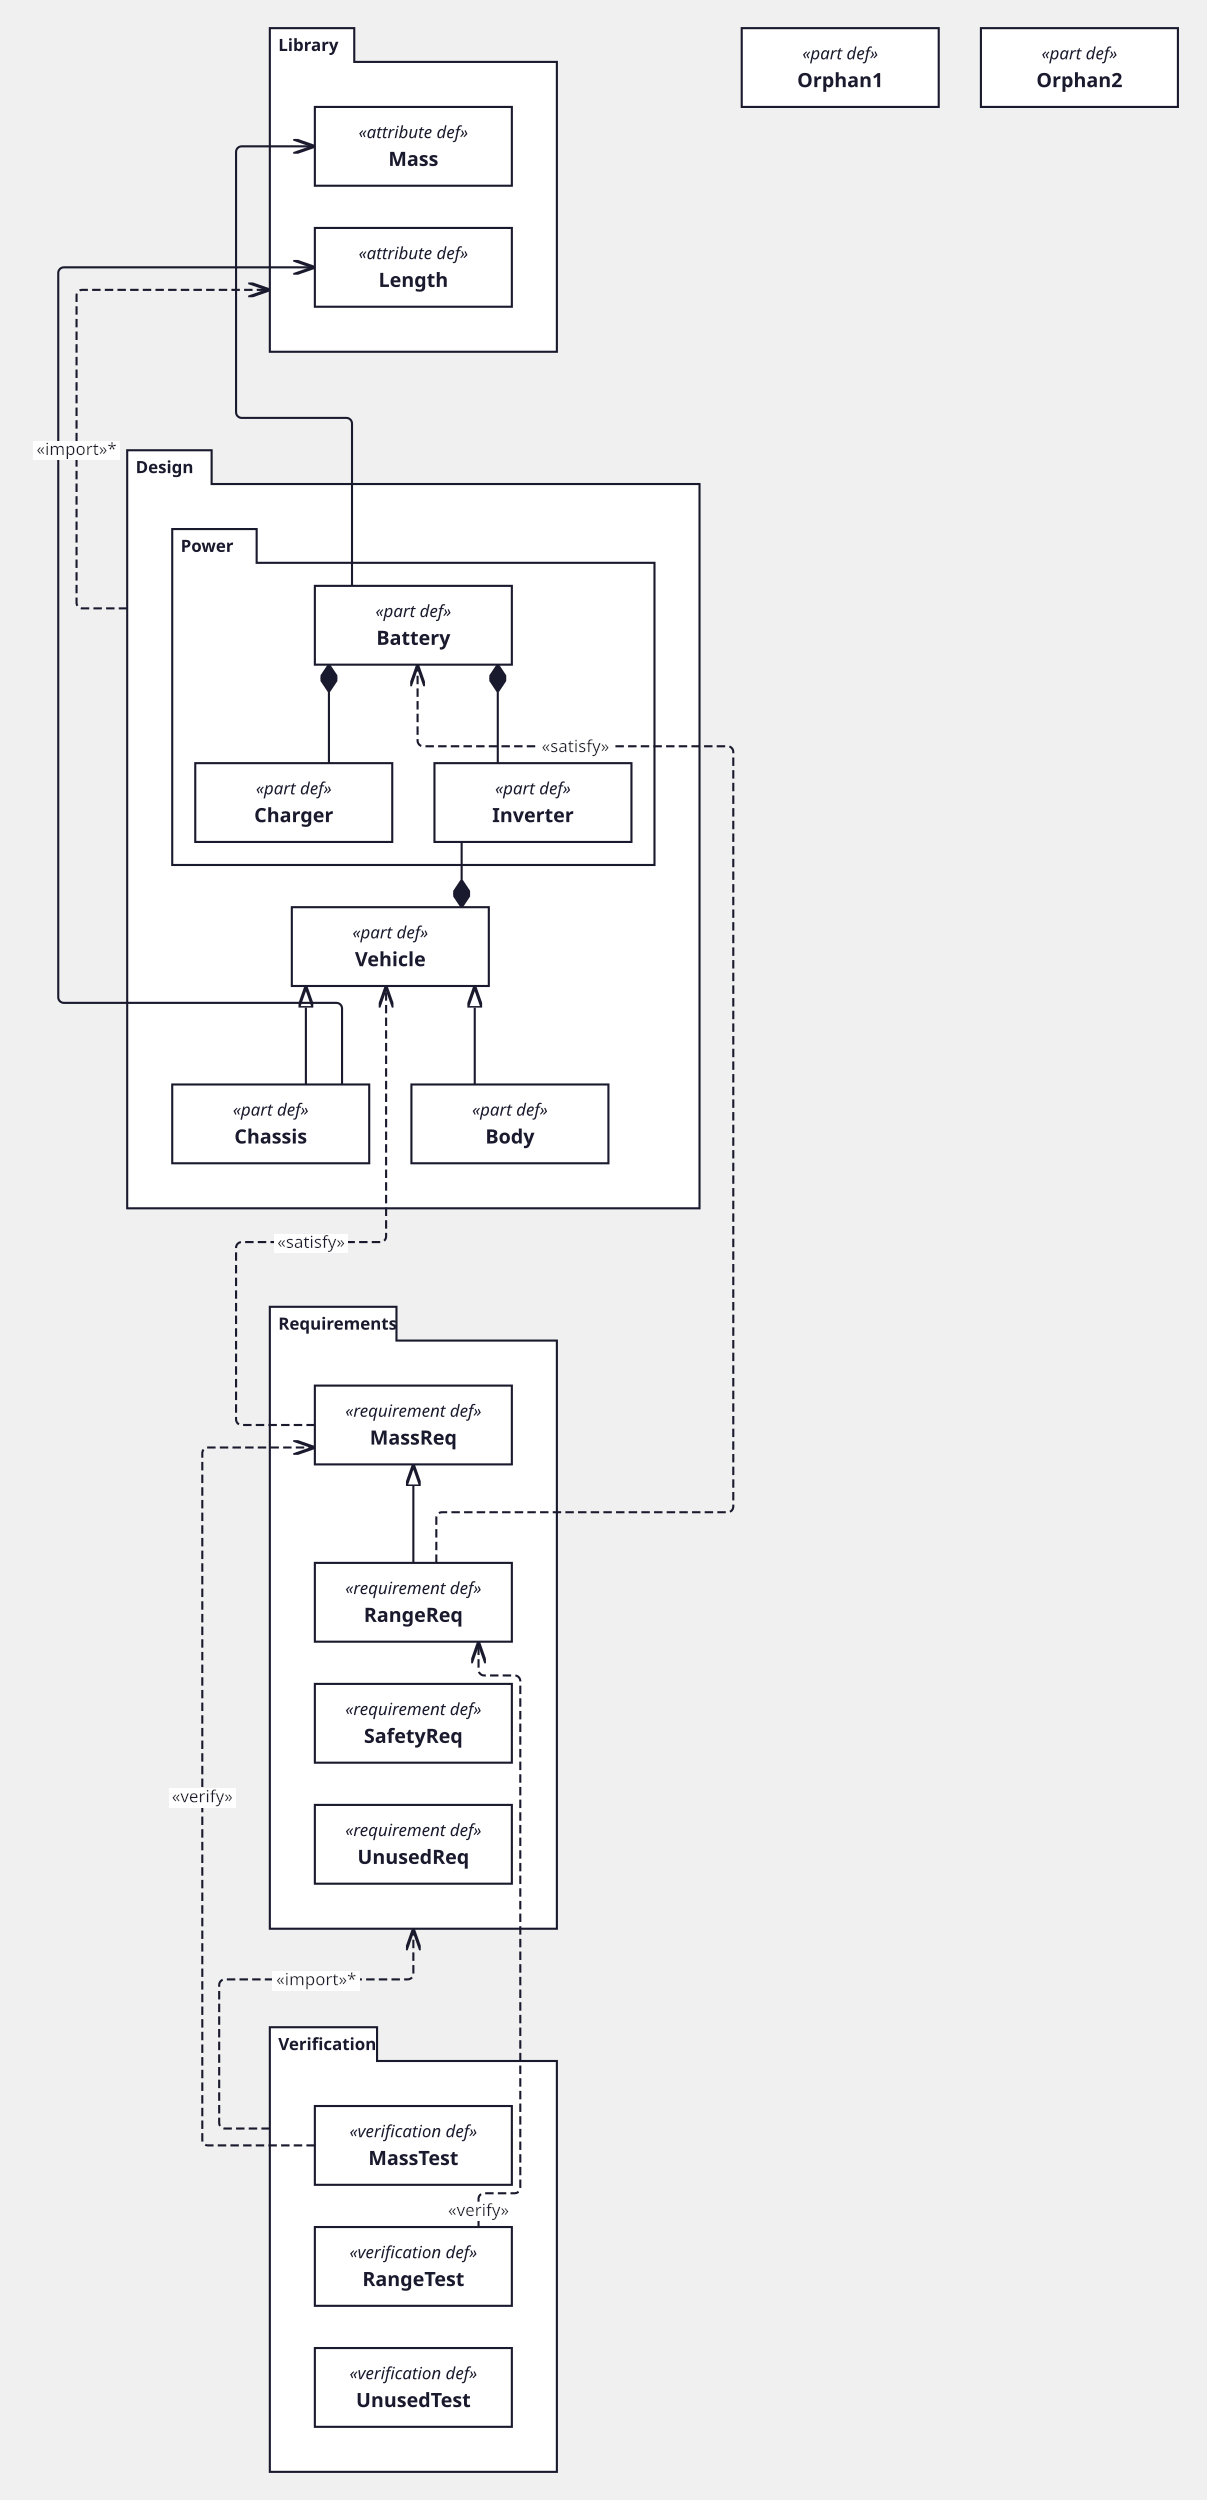
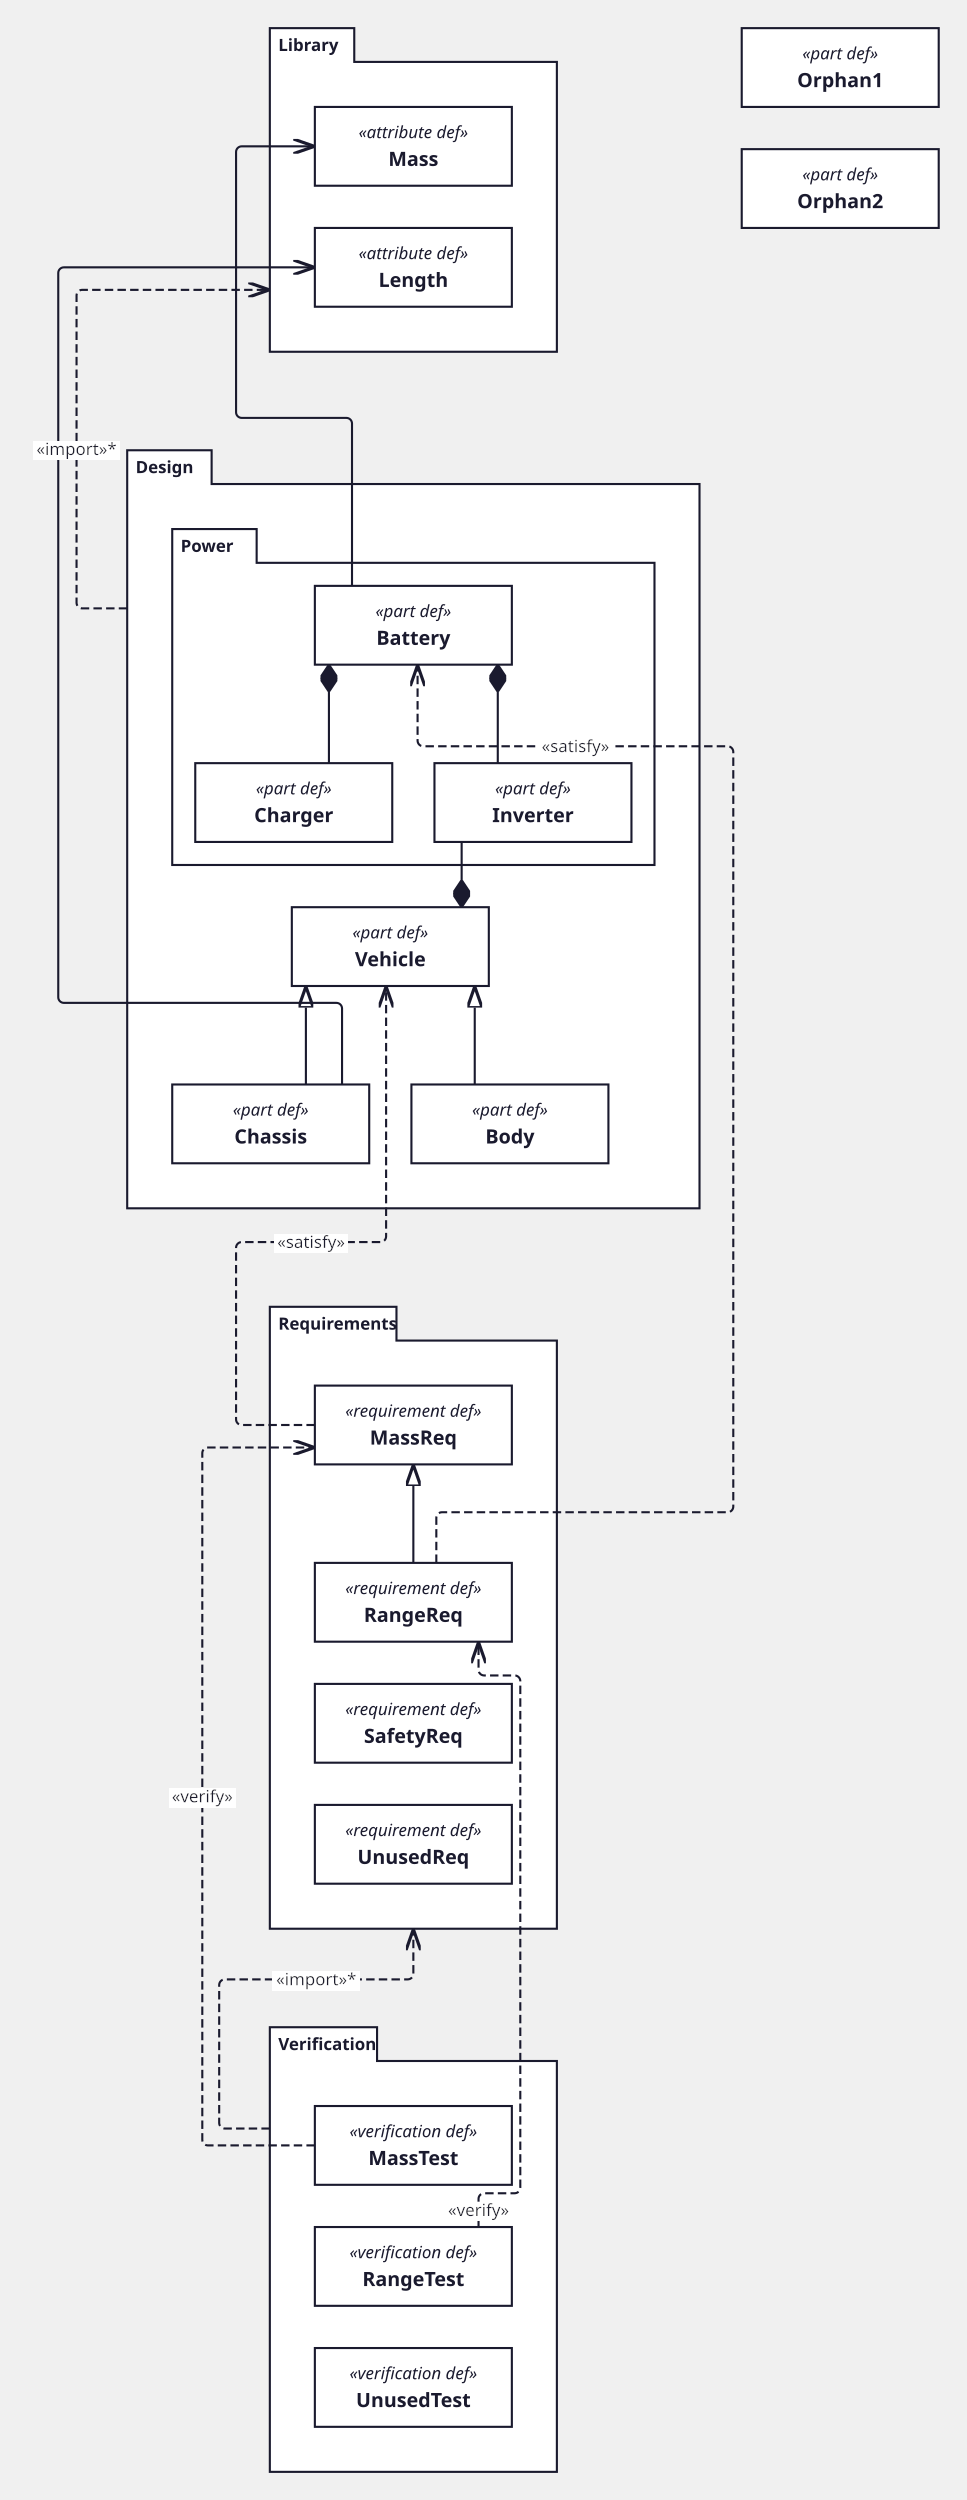
- <svg xmlns="http://www.w3.org/2000/svg" width="857.14" height="1776.74" viewBox="0 0 857.14 1776.74">
+ <svg xmlns="http://www.w3.org/2000/svg" width="687.14" height="1776.74" viewBox="0 0 687.14 1776.74">
  <defs>
    <marker id="line-end-open-chevron" markerWidth="10.248" markerHeight="7" refX="10.248" refY="3.5" orient="auto">
      <polyline points="0 0, 10 3.5, 0 7" fill="none" stroke="#1A1A2E" stroke-width="1.50" stroke-linejoin="bevel" />
    </marker>
    <marker id="line-end-hollow-triangle" markerWidth="10.248" markerHeight="7" refX="10.248" refY="3.5" orient="auto">
      <polygon points="0 0, 10 3.5, 0 7" fill="#FFFFFF" stroke="#1A1A2E" stroke-width="1.50" stroke-linejoin="bevel" />
    </marker>
    <marker id="line-end-filled-arrow" markerWidth="10.248" markerHeight="7" refX="10.248" refY="3.5" orient="auto">
      <polygon points="0 0, 10 3.5, 0 7" fill="#1A1A2E" stroke="#1A1A2E" stroke-width="1.50" stroke-linejoin="bevel" />
    </marker>
    <marker id="line-end-hollow-triangle-crossbar" markerWidth="14.748" markerHeight="7" refX="14.748" refY="3.5" orient="auto">
      <polygon points="4.5 0, 14.5 3.5, 4.5 7" fill="#FFFFFF" stroke="#1A1A2E" stroke-width="1.50" stroke-linejoin="bevel" />
      <line x1="1" y1="0" x2="1" y2="7" stroke="#1A1A2E" stroke-width="1.50" />
    </marker>
    <marker id="line-end-hollow-diamond" markerWidth="14" markerHeight="8" refX="13.416" refY="4" orient="auto">
      <polygon points="1 4, 7 0, 13 4, 7 8" fill="#FFFFFF" stroke="#1A1A2E" stroke-width="1.50" stroke-linejoin="bevel" />
    </marker>
    <marker id="line-end-filled-diamond" markerWidth="14" markerHeight="8" refX="13.416" refY="4" orient="auto">
      <polygon points="1 4, 7 0, 13 4, 7 8" fill="#1A1A2E" stroke="#1A1A2E" stroke-width="1.50" stroke-linejoin="bevel" />
    </marker>
    <marker id="line-end-circle" markerWidth="10" markerHeight="10" refX="9.75" refY="5" orient="auto">
      <circle cx="5" cy="5" r="4" fill="#FFFFFF" stroke="#1A1A2E" stroke-width="1.50" />
    </marker>
    <marker id="line-end-bar" markerWidth="4" markerHeight="12" refX="2.75" refY="6" orient="auto">
      <line x1="2" y1="0" x2="2" y2="12" stroke="#1A1A2E" stroke-width="1.50" />
    </marker>
    <filter id="label-bg" x="-0.05" y="-0.05" width="1.1" height="1.1">
      <feFlood flood-color="#FFFFFF" />
      <feComposite in="SourceGraphic" operator="over" />
    </filter>
  </defs>
  <path d="M 90.40 344.00 L 90.40 320.00 L 150.40 320.00 L 150.40 344.00 L 497.14 344.00 L 497.14 858.74 L 90.40 858.74 Z" fill="#FFFFFF" stroke="#1A1A2E" stroke-width="1.50" />
  <text x="96.40" y="332.00" font-family="Noto Sans, sans-serif" font-size="12.00" font-weight="bold" fill="#1A1A2E" text-anchor="start" dominant-baseline="middle">Design</text>
  <path d="M 122.40 400.00 L 122.40 376.00 L 182.40 376.00 L 182.40 400.00 L 465.14 400.00 L 465.14 614.74 L 122.40 614.74 Z" fill="#FFFFFF" stroke="#1A1A2E" stroke-width="1.50" />
  <text x="128.40" y="388.00" font-family="Noto Sans, sans-serif" font-size="12.00" font-weight="bold" fill="#1A1A2E" text-anchor="start" dominant-baseline="middle">Power</text>
  <rect x="223.77" y="416.37" width="140.00" height="56.00" fill="#FFFFFF" stroke="#1A1A2E" stroke-width="1.50" />
  <text x="293.77" y="434.37" font-family="Noto Sans, sans-serif" font-size="12.00" font-style="italic" fill="#1A1A2E" text-anchor="middle" dominant-baseline="middle">«part def»</text>
  <text x="293.77" y="453.37" font-family="Noto Sans, sans-serif" font-size="14.00" font-weight="bold" fill="#1A1A2E" text-anchor="middle" dominant-baseline="middle">Battery</text>
  <rect x="138.77" y="542.37" width="140.00" height="56.00" fill="#FFFFFF" stroke="#1A1A2E" stroke-width="1.50" />
  <text x="208.77" y="560.37" font-family="Noto Sans, sans-serif" font-size="12.00" font-style="italic" fill="#1A1A2E" text-anchor="middle" dominant-baseline="middle">«part def»</text>
  <text x="208.77" y="579.37" font-family="Noto Sans, sans-serif" font-size="14.00" font-weight="bold" fill="#1A1A2E" text-anchor="middle" dominant-baseline="middle">Charger</text>
  <rect x="308.77" y="542.37" width="140.00" height="56.00" fill="#FFFFFF" stroke="#1A1A2E" stroke-width="1.50" />
  <text x="378.77" y="560.37" font-family="Noto Sans, sans-serif" font-size="12.00" font-style="italic" fill="#1A1A2E" text-anchor="middle" dominant-baseline="middle">«part def»</text>
  <text x="378.77" y="579.37" font-family="Noto Sans, sans-serif" font-size="14.00" font-weight="bold" fill="#1A1A2E" text-anchor="middle" dominant-baseline="middle">Inverter</text>
  <path d="M 233.77 542.37 L 233.77 472.37" fill="none" stroke="#1A1A2E" stroke-width="1.50" marker-end="url(#line-end-filled-diamond)" />
  <path d="M 353.77 542.37 L 353.77 472.37" fill="none" stroke="#1A1A2E" stroke-width="1.50" marker-end="url(#line-end-filled-diamond)" />
  <rect x="207.40" y="644.74" width="140.00" height="56.00" fill="#FFFFFF" stroke="#1A1A2E" stroke-width="1.50" />
  <text x="277.40" y="662.74" font-family="Noto Sans, sans-serif" font-size="12.00" font-style="italic" fill="#1A1A2E" text-anchor="middle" dominant-baseline="middle">«part def»</text>
  <text x="277.40" y="681.74" font-family="Noto Sans, sans-serif" font-size="14.00" font-weight="bold" fill="#1A1A2E" text-anchor="middle" dominant-baseline="middle">Vehicle</text>
  <rect x="122.40" y="770.74" width="140.00" height="56.00" fill="#FFFFFF" stroke="#1A1A2E" stroke-width="1.50" />
  <text x="192.40" y="788.74" font-family="Noto Sans, sans-serif" font-size="12.00" font-style="italic" fill="#1A1A2E" text-anchor="middle" dominant-baseline="middle">«part def»</text>
  <text x="192.40" y="807.74" font-family="Noto Sans, sans-serif" font-size="14.00" font-weight="bold" fill="#1A1A2E" text-anchor="middle" dominant-baseline="middle">Chassis</text>
  <rect x="292.40" y="770.74" width="140.00" height="56.00" fill="#FFFFFF" stroke="#1A1A2E" stroke-width="1.50" />
  <text x="362.40" y="788.74" font-family="Noto Sans, sans-serif" font-size="12.00" font-style="italic" fill="#1A1A2E" text-anchor="middle" dominant-baseline="middle">«part def»</text>
  <text x="362.40" y="807.74" font-family="Noto Sans, sans-serif" font-size="14.00" font-weight="bold" fill="#1A1A2E" text-anchor="middle" dominant-baseline="middle">Body</text>
  <path d="M 217.40 770.74 L 217.40 700.74" fill="none" stroke="#1A1A2E" stroke-width="1.50" marker-end="url(#line-end-hollow-triangle)" />
  <path d="M 337.40 770.74 L 337.40 700.74" fill="none" stroke="#1A1A2E" stroke-width="1.50" marker-end="url(#line-end-hollow-triangle)" />
  <path d="M 191.77 952.74 L 191.77 928.74 L 281.77 928.74 L 281.77 952.74 L 395.77 952.74 L 395.77 1370.74 L 191.77 1370.74 Z" fill="#FFFFFF" stroke="#1A1A2E" stroke-width="1.50" />
  <text x="197.77" y="940.74" font-family="Noto Sans, sans-serif" font-size="12.00" font-weight="bold" fill="#1A1A2E" text-anchor="start" dominant-baseline="middle">Requirements</text>
  <rect x="223.77" y="984.74" width="140.00" height="56.00" fill="#FFFFFF" stroke="#1A1A2E" stroke-width="1.50" />
  <text x="293.77" y="1002.74" font-family="Noto Sans, sans-serif" font-size="12.00" font-style="italic" fill="#1A1A2E" text-anchor="middle" dominant-baseline="middle">«requirement def»</text>
  <text x="293.77" y="1021.74" font-family="Noto Sans, sans-serif" font-size="14.00" font-weight="bold" fill="#1A1A2E" text-anchor="middle" dominant-baseline="middle">MassReq</text>
  <rect x="223.77" y="1110.74" width="140.00" height="56.00" fill="#FFFFFF" stroke="#1A1A2E" stroke-width="1.50" />
  <text x="293.77" y="1128.74" font-family="Noto Sans, sans-serif" font-size="12.00" font-style="italic" fill="#1A1A2E" text-anchor="middle" dominant-baseline="middle">«requirement def»</text>
  <text x="293.77" y="1147.74" font-family="Noto Sans, sans-serif" font-size="14.00" font-weight="bold" fill="#1A1A2E" text-anchor="middle" dominant-baseline="middle">RangeReq</text>
  <rect x="223.77" y="1196.74" width="140.00" height="56.00" fill="#FFFFFF" stroke="#1A1A2E" stroke-width="1.50" />
  <text x="293.77" y="1214.74" font-family="Noto Sans, sans-serif" font-size="12.00" font-style="italic" fill="#1A1A2E" text-anchor="middle" dominant-baseline="middle">«requirement def»</text>
  <text x="293.77" y="1233.74" font-family="Noto Sans, sans-serif" font-size="14.00" font-weight="bold" fill="#1A1A2E" text-anchor="middle" dominant-baseline="middle">SafetyReq</text>
  <rect x="223.77" y="1282.74" width="140.00" height="56.00" fill="#FFFFFF" stroke="#1A1A2E" stroke-width="1.50" />
  <text x="293.77" y="1300.74" font-family="Noto Sans, sans-serif" font-size="12.00" font-style="italic" fill="#1A1A2E" text-anchor="middle" dominant-baseline="middle">«requirement def»</text>
  <text x="293.77" y="1319.74" font-family="Noto Sans, sans-serif" font-size="14.00" font-weight="bold" fill="#1A1A2E" text-anchor="middle" dominant-baseline="middle">UnusedReq</text>
  <path d="M 293.77 1110.74 L 293.77 1040.74" fill="none" stroke="#1A1A2E" stroke-width="1.50" marker-end="url(#line-end-hollow-triangle)" />
  <path d="M 191.77 1464.74 L 191.77 1440.74 L 267.97 1440.74 L 267.97 1464.74 L 395.77 1464.74 L 395.77 1756.74 L 191.77 1756.74 Z" fill="#FFFFFF" stroke="#1A1A2E" stroke-width="1.50" />
  <text x="197.77" y="1452.74" font-family="Noto Sans, sans-serif" font-size="12.00" font-weight="bold" fill="#1A1A2E" text-anchor="start" dominant-baseline="middle">Verification</text>
  <rect x="223.77" y="1496.74" width="140.00" height="56.00" fill="#FFFFFF" stroke="#1A1A2E" stroke-width="1.50" />
  <text x="293.77" y="1514.74" font-family="Noto Sans, sans-serif" font-size="12.00" font-style="italic" fill="#1A1A2E" text-anchor="middle" dominant-baseline="middle">«verification def»</text>
  <text x="293.77" y="1533.74" font-family="Noto Sans, sans-serif" font-size="14.00" font-weight="bold" fill="#1A1A2E" text-anchor="middle" dominant-baseline="middle">MassTest</text>
  <rect x="223.77" y="1582.74" width="140.00" height="56.00" fill="#FFFFFF" stroke="#1A1A2E" stroke-width="1.50" />
  <text x="293.77" y="1600.74" font-family="Noto Sans, sans-serif" font-size="12.00" font-style="italic" fill="#1A1A2E" text-anchor="middle" dominant-baseline="middle">«verification def»</text>
  <text x="293.77" y="1619.74" font-family="Noto Sans, sans-serif" font-size="14.00" font-weight="bold" fill="#1A1A2E" text-anchor="middle" dominant-baseline="middle">RangeTest</text>
  <rect x="223.77" y="1668.74" width="140.00" height="56.00" fill="#FFFFFF" stroke="#1A1A2E" stroke-width="1.50" />
  <text x="293.77" y="1686.74" font-family="Noto Sans, sans-serif" font-size="12.00" font-style="italic" fill="#1A1A2E" text-anchor="middle" dominant-baseline="middle">«verification def»</text>
  <text x="293.77" y="1705.74" font-family="Noto Sans, sans-serif" font-size="14.00" font-weight="bold" fill="#1A1A2E" text-anchor="middle" dominant-baseline="middle">UnusedTest</text>
  <path d="M 191.77 44.00 L 191.77 20.00 L 251.77 20.00 L 251.77 44.00 L 395.77 44.00 L 395.77 250.00 L 191.77 250.00 Z" fill="#FFFFFF" stroke="#1A1A2E" stroke-width="1.50" />
  <text x="197.77" y="32.00" font-family="Noto Sans, sans-serif" font-size="12.00" font-weight="bold" fill="#1A1A2E" text-anchor="start" dominant-baseline="middle">Library</text>
  <rect x="223.77" y="76.00" width="140.00" height="56.00" fill="#FFFFFF" stroke="#1A1A2E" stroke-width="1.50" />
  <text x="293.77" y="94.00" font-family="Noto Sans, sans-serif" font-size="12.00" font-style="italic" fill="#1A1A2E" text-anchor="middle" dominant-baseline="middle">«attribute def»</text>
  <text x="293.77" y="113.00" font-family="Noto Sans, sans-serif" font-size="14.00" font-weight="bold" fill="#1A1A2E" text-anchor="middle" dominant-baseline="middle">Mass</text>
  <rect x="223.77" y="162.00" width="140.00" height="56.00" fill="#FFFFFF" stroke="#1A1A2E" stroke-width="1.50" />
  <text x="293.77" y="180.00" font-family="Noto Sans, sans-serif" font-size="12.00" font-style="italic" fill="#1A1A2E" text-anchor="middle" dominant-baseline="middle">«attribute def»</text>
  <text x="293.77" y="199.00" font-family="Noto Sans, sans-serif" font-size="14.00" font-weight="bold" fill="#1A1A2E" text-anchor="middle" dominant-baseline="middle">Length</text>
  <rect x="527.14" y="20.00" width="140.00" height="56.00" fill="#FFFFFF" stroke="#1A1A2E" stroke-width="1.50" />
  <text x="597.14" y="38.00" font-family="Noto Sans, sans-serif" font-size="12.00" font-style="italic" fill="#1A1A2E" text-anchor="middle" dominant-baseline="middle">«part def»</text>
  <text x="597.14" y="57.00" font-family="Noto Sans, sans-serif" font-size="14.00" font-weight="bold" fill="#1A1A2E" text-anchor="middle" dominant-baseline="middle">Orphan1</text>
-   <rect x="697.14" y="20.00" width="140.00" height="56.00" fill="#FFFFFF" stroke="#1A1A2E" stroke-width="1.50" />
-   <text x="767.14" y="38.00" font-family="Noto Sans, sans-serif" font-size="12.00" font-style="italic" fill="#1A1A2E" text-anchor="middle" dominant-baseline="middle">«part def»</text>
-   <text x="767.14" y="57.00" font-family="Noto Sans, sans-serif" font-size="14.00" font-weight="bold" fill="#1A1A2E" text-anchor="middle" dominant-baseline="middle">Orphan2</text>
+   <rect x="527.14" y="106.00" width="140.00" height="56.00" fill="#FFFFFF" stroke="#1A1A2E" stroke-width="1.50" />
+   <text x="597.14" y="124.00" font-family="Noto Sans, sans-serif" font-size="12.00" font-style="italic" fill="#1A1A2E" text-anchor="middle" dominant-baseline="middle">«part def»</text>
+   <text x="597.14" y="143.00" font-family="Noto Sans, sans-serif" font-size="14.00" font-weight="bold" fill="#1A1A2E" text-anchor="middle" dominant-baseline="middle">Orphan2</text>
  <path d="M 223.77 1012.74 L 171.77 1012.74 A 4.00 4.00 0 0 1 167.77 1008.74 L 167.77 886.74 A 4.00 4.00 0 0 1 171.77 882.74 L 270.40 882.74 A 4.00 4.00 0 0 0 274.40 878.74 L 274.40 700.74" fill="none" stroke="#1A1A2E" stroke-width="1.50" marker-end="url(#line-end-open-chevron)" stroke-dasharray="6 3" />
  <path d="M 310.09 1110.74 L 310.09 1078.74 A 4.00 4.00 0 0 1 314.09 1074.74 L 517.14 1074.74 A 4.00 4.00 0 0 0 521.14 1070.74 L 521.14 534.37 A 4.00 4.00 0 0 0 517.14 530.37 L 300.77 530.37 A 4.00 4.00 0 0 1 296.77 526.37 L 296.77 472.37" fill="none" stroke="#1A1A2E" stroke-width="1.50" marker-end="url(#line-end-open-chevron)" stroke-dasharray="6 3" />
  <path d="M 223.77 1524.74 L 147.77 1524.74 A 4.00 4.00 0 0 1 143.77 1520.74 L 143.77 1032.74 A 4.00 4.00 0 0 1 147.77 1028.74 L 223.77 1028.74" fill="none" stroke="#1A1A2E" stroke-width="1.50" marker-end="url(#line-end-open-chevron)" stroke-dasharray="6 3" />
  <path d="M 340.09 1582.74 L 340.09 1562.74 A 4.00 4.00 0 0 1 344.09 1558.74 L 365.77 1558.74 A 4.00 4.00 0 0 0 369.77 1554.74 L 369.77 1194.74 A 4.00 4.00 0 0 0 365.77 1190.74 L 344.09 1190.74 A 4.00 4.00 0 0 1 340.09 1186.74 L 340.09 1166.74" fill="none" stroke="#1A1A2E" stroke-width="1.50" marker-end="url(#line-end-open-chevron)" stroke-dasharray="6 3" />
  <path d="M 250.17 416.37 L 250.17 301.00 A 4.00 4.00 0 0 0 246.17 297.00 L 171.77 297.00 A 4.00 4.00 0 0 1 167.77 293.00 L 167.77 108.00 A 4.00 4.00 0 0 1 171.77 104.00 L 223.77 104.00" fill="none" stroke="#1A1A2E" stroke-width="1.50" marker-end="url(#line-end-open-chevron)" />
  <path d="M 243.09 770.74 L 243.09 716.74 A 4.00 4.00 0 0 0 239.09 712.74 L 45.40 712.74 A 4.00 4.00 0 0 1 41.40 708.74 L 41.40 194.00 A 4.00 4.00 0 0 1 45.40 190.00 L 223.77 190.00" fill="none" stroke="#1A1A2E" stroke-width="1.50" marker-end="url(#line-end-open-chevron)" />
  <path d="M 328.09 598.37 L 328.09 644.74" fill="none" stroke="#1A1A2E" stroke-width="1.50" marker-end="url(#line-end-filled-diamond)" />
  <path d="M 90.40 432.37 L 58.40 432.37 A 4.00 4.00 0 0 1 54.40 428.37 L 54.40 210.00 A 4.00 4.00 0 0 1 58.40 206.00 L 191.77 206.00" fill="none" stroke="#1A1A2E" stroke-width="1.50" marker-end="url(#line-end-open-chevron)" stroke-dasharray="6 3" />
  <path d="M 191.77 1512.74 L 159.77 1512.74 A 4.00 4.00 0 0 1 155.77 1508.74 L 155.77 1410.74 A 4.00 4.00 0 0 1 159.77 1406.74 L 289.77 1406.74 A 4.00 4.00 0 0 0 293.77 1402.74 L 293.77 1370.74" fill="none" stroke="#1A1A2E" stroke-width="1.50" marker-end="url(#line-end-open-chevron)" stroke-dasharray="6 3" />
  <text x="221.09" y="882.74" font-family="Noto Sans, sans-serif" font-size="12.00" fill="#1A1A2E" text-anchor="middle" dominant-baseline="middle" filter="url(#label-bg)">«satisfy»</text>
  <text x="408.96" y="530.37" font-family="Noto Sans, sans-serif" font-size="12.00" fill="#1A1A2E" text-anchor="middle" dominant-baseline="middle" filter="url(#label-bg)">«satisfy»</text>
  <text x="143.77" y="1276.74" font-family="Noto Sans, sans-serif" font-size="12.00" fill="#1A1A2E" text-anchor="middle" dominant-baseline="middle" filter="url(#label-bg)">«verify»</text>
  <text x="340.09" y="1570.74" font-family="Noto Sans, sans-serif" font-size="12.00" fill="#1A1A2E" text-anchor="middle" dominant-baseline="middle" filter="url(#label-bg)">«verify»</text>
  <text x="54.40" y="319.19" font-family="Noto Sans, sans-serif" font-size="12.00" fill="#1A1A2E" text-anchor="middle" dominant-baseline="middle" filter="url(#label-bg)">«import»*</text>
  <text x="224.77" y="1406.74" font-family="Noto Sans, sans-serif" font-size="12.00" fill="#1A1A2E" text-anchor="middle" dominant-baseline="middle" filter="url(#label-bg)">«import»*</text>
</svg>
